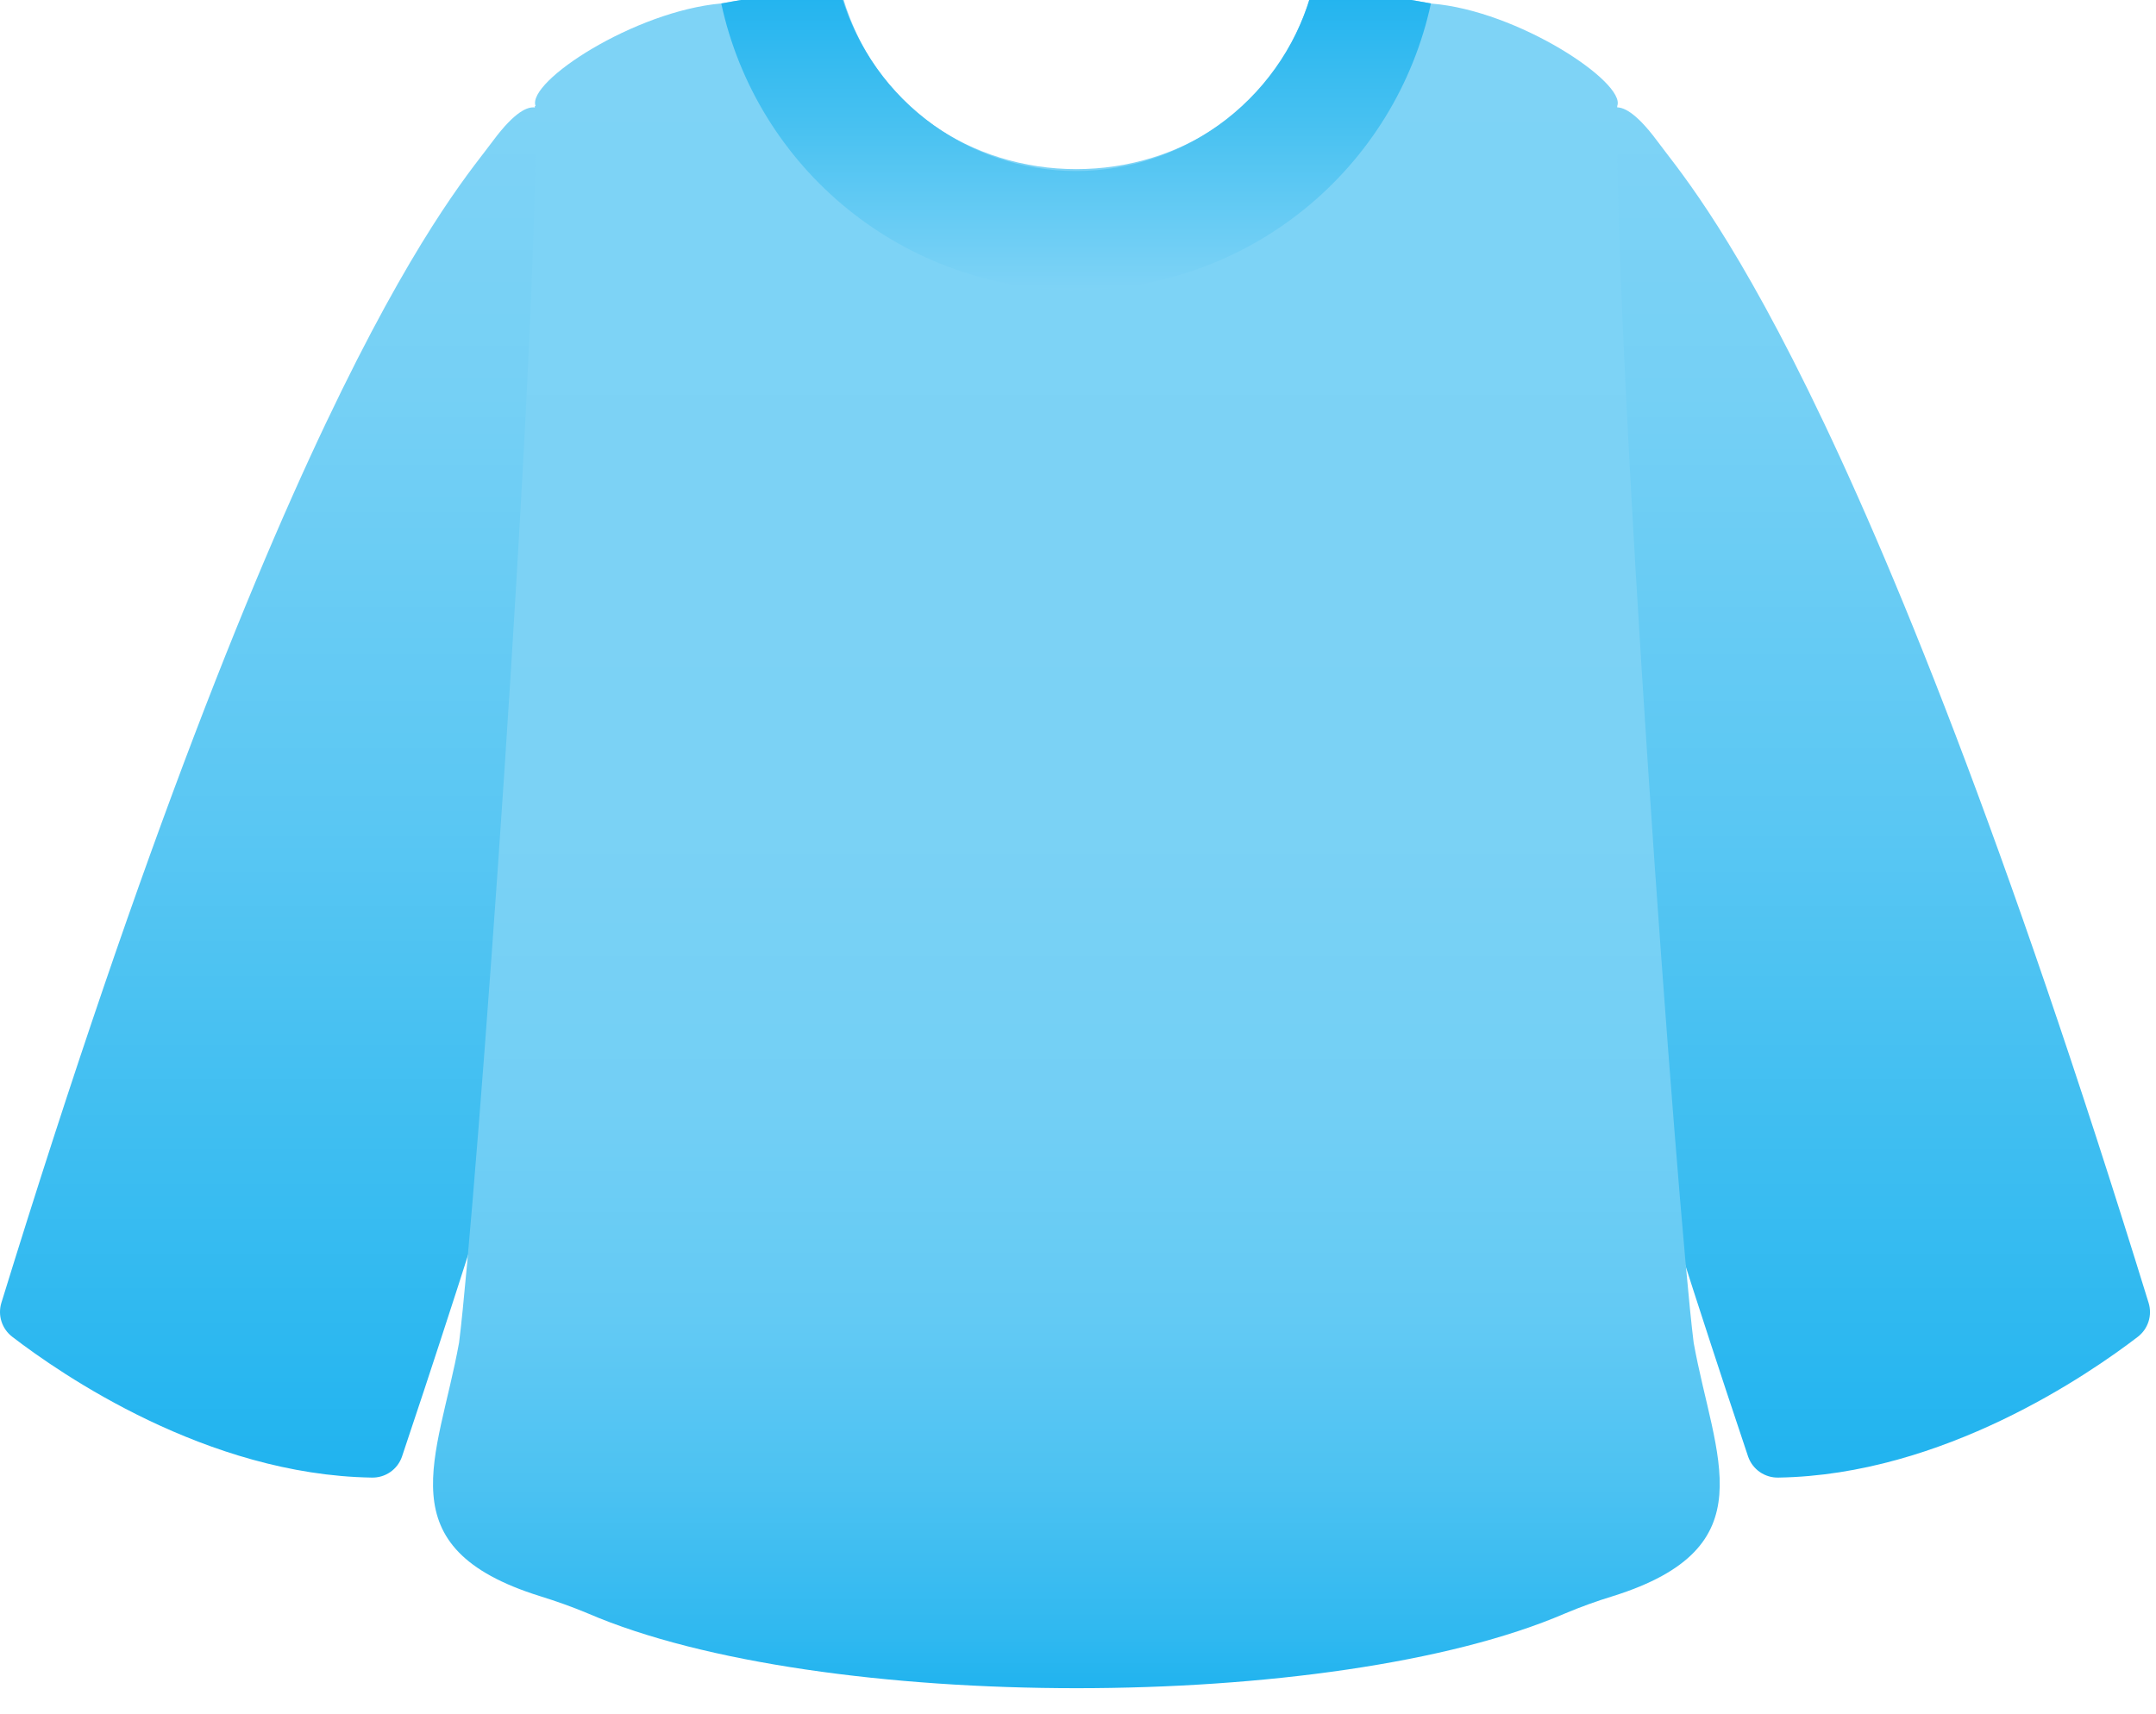
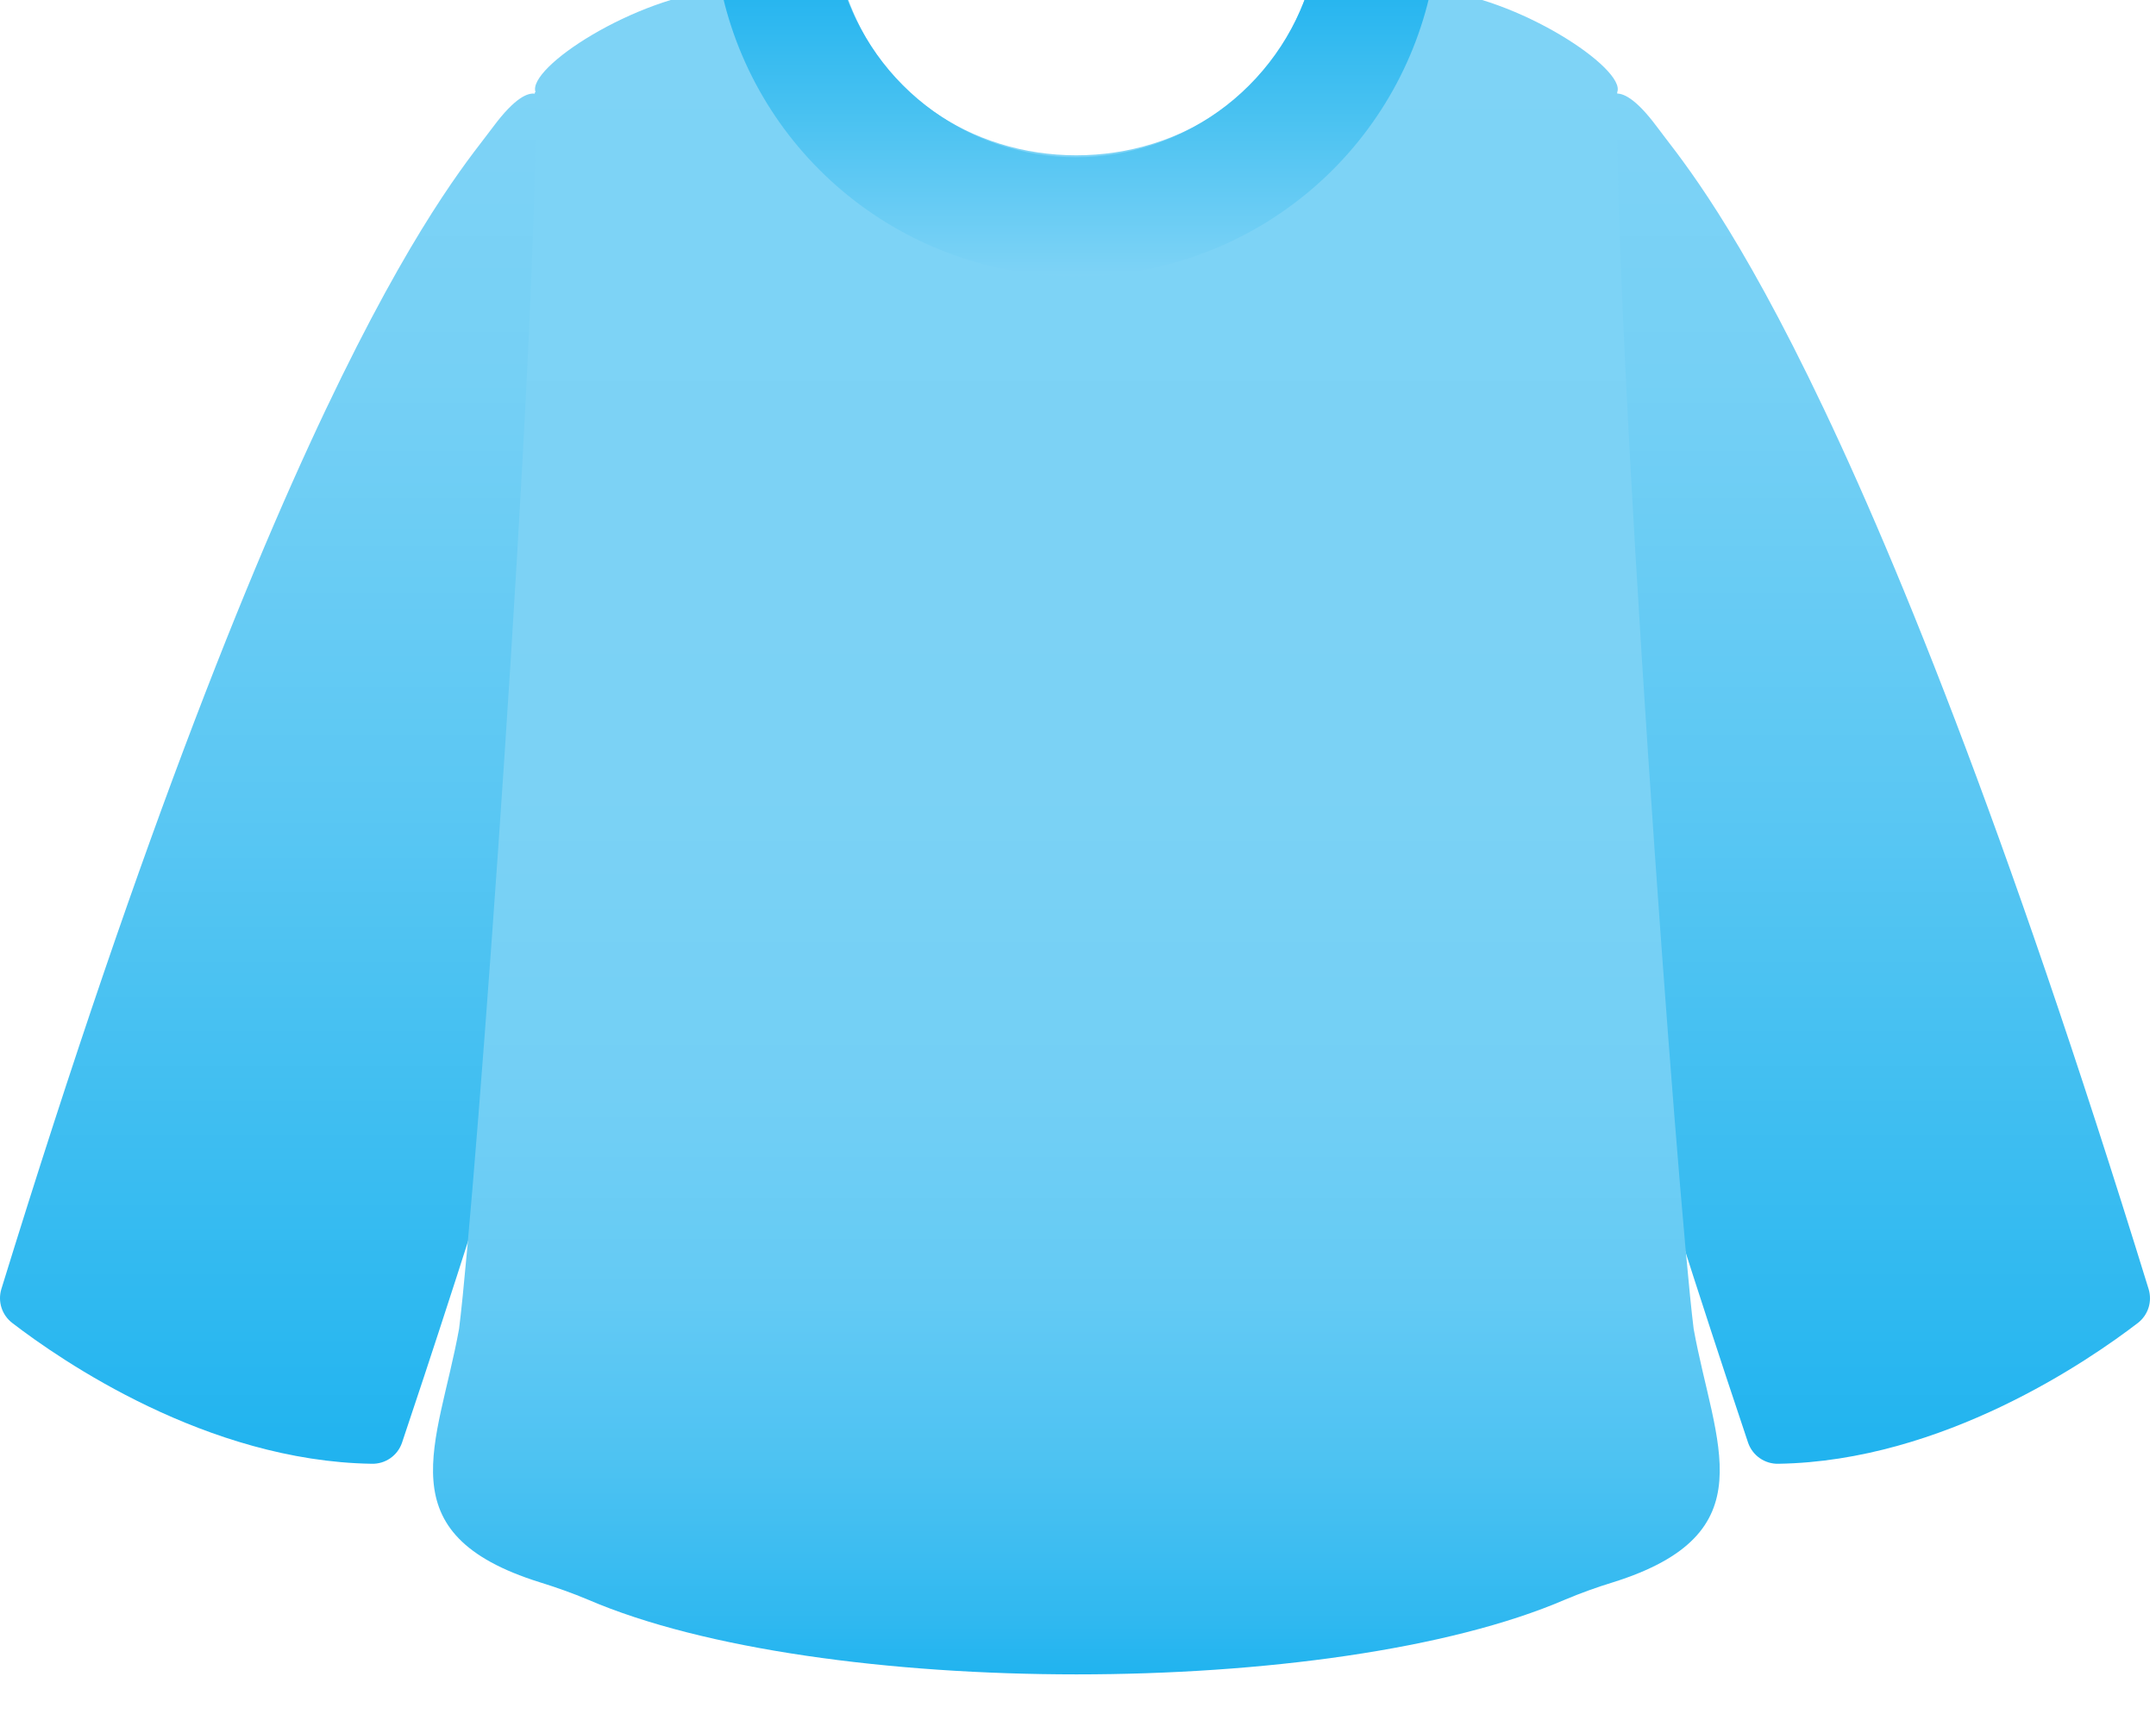
<svg xmlns="http://www.w3.org/2000/svg" width="156" height="124" viewBox="0 0 156 124" fill="none">
-   <g transform="translate(0, -1)">
+   <g transform="translate(0, -2)">
    <path d="M38.697 8.67V8.78C38.197 8.71 37.277 9.04 35.697 11.16C33.107 14.7 20.917 27.79 0.097 95.3C-0.036 95.74 -0.032 96.211 0.109 96.648C0.25 97.086 0.522 97.471 0.887 97.75C4.397 100.45 14.967 107.75 26.887 107.94C27.368 107.955 27.841 107.816 28.237 107.542C28.633 107.269 28.931 106.875 29.087 106.42C31.987 97.8 46.367 54.42 49.527 34.55C53.027 12.38 38.697 8.67 38.697 8.67Z" fill="url(#paint0_linear_95_218)" />
    <path d="M116.877 8.67V8.78C117.377 8.71 118.297 9.04 119.877 11.16C122.457 14.7 134.647 27.79 155.467 95.3C155.601 95.739 155.599 96.209 155.459 96.647C155.32 97.084 155.051 97.469 154.687 97.75C151.167 100.45 140.597 107.75 128.687 107.94C128.206 107.954 127.734 107.814 127.338 107.54C126.942 107.267 126.644 106.874 126.487 106.42C123.587 97.8 109.207 54.42 106.057 34.55C102.547 12.38 116.877 8.67 116.877 8.67Z" fill="url(#paint1_linear_95_218)" />
    <path d="M122.547 98.18C121.337 88.5 116.807 26.83 117.017 8.67C117.677 6.99 109.837 1.76 103.577 1.26C101.097 0.8 98.117 0.38 95.067 0H95.007C90.557 17.66 65.177 17.65 60.767 0H60.707C57.707 0.38 54.707 0.8 52.187 1.25C45.897 1.81 38.127 6.9 38.747 8.66C38.947 26.66 34.427 88.66 33.217 98.17C31.707 106.54 27.827 113.01 39.067 116.52C40.257 116.89 41.417 117.3 42.557 117.78C59.287 124.98 96.487 124.99 113.227 117.78C114.365 117.301 115.526 116.88 116.707 116.52C127.937 113 124.057 106.55 122.547 98.18Z" fill="url(#paint2_linear_95_218)" />
    <path d="M103.537 1.25C101.057 0.79 98.067 0.37 95.027 0C94.058 3.821 91.844 7.21 88.735 9.633C85.626 12.056 81.799 13.374 77.857 13.38C73.916 13.374 70.09 12.055 66.983 9.632C63.876 7.209 61.664 3.82 60.697 0C57.697 0.37 54.697 0.79 52.187 1.25C53.453 7.116 56.688 12.373 61.354 16.147C66.019 19.922 71.836 21.987 77.837 22H77.887C83.888 21.987 89.704 19.922 94.37 16.147C99.036 12.373 102.271 7.116 103.537 1.25Z" fill="url(#paint3_linear_95_218)" />
    <defs>
      <linearGradient id="paint0_linear_95_218" x1="25.047" y1="8.67" x2="25.047" y2="107.94" gradientUnits="userSpaceOnUse">
        <stop stop-color="#7ED3F6" />
        <stop offset="0.21" stop-color="#75D0F5" />
        <stop offset="0.52" stop-color="#5AC7F3" />
        <stop offset="0.9" stop-color="#2DB8F0" />
        <stop offset="1" stop-color="#20B3EF" />
      </linearGradient>
      <linearGradient id="paint1_linear_95_218" x1="130.527" y1="8.67" x2="130.527" y2="107.94" gradientUnits="userSpaceOnUse">
        <stop stop-color="#7ED3F6" />
        <stop offset="0.21" stop-color="#75D0F5" />
        <stop offset="0.52" stop-color="#5AC7F3" />
        <stop offset="0.9" stop-color="#2DB8F0" />
        <stop offset="1" stop-color="#20B3EF" />
      </linearGradient>
      <linearGradient id="paint2_linear_95_218" x1="77.867" y1="0" x2="77.867" y2="123.2" gradientUnits="userSpaceOnUse">
        <stop stop-color="#7ED3F6" />
        <stop offset="0.48" stop-color="#7BD2F5" />
        <stop offset="0.66" stop-color="#72CFF5" />
        <stop offset="0.78" stop-color="#63CAF4" />
        <stop offset="0.88" stop-color="#4CC2F2" />
        <stop offset="0.97" stop-color="#2FB8F0" />
        <stop offset="1" stop-color="#20B3EF" />
      </linearGradient>
      <linearGradient id="paint3_linear_95_218" x1="77.857" y1="21.95" x2="77.857" y2="0" gradientUnits="userSpaceOnUse">
        <stop stop-color="#7ED3F6" />
        <stop offset="0.55" stop-color="#47C1F1" />
        <stop offset="1" stop-color="#20B3EF" />
      </linearGradient>
    </defs>
  </g>
</svg>
